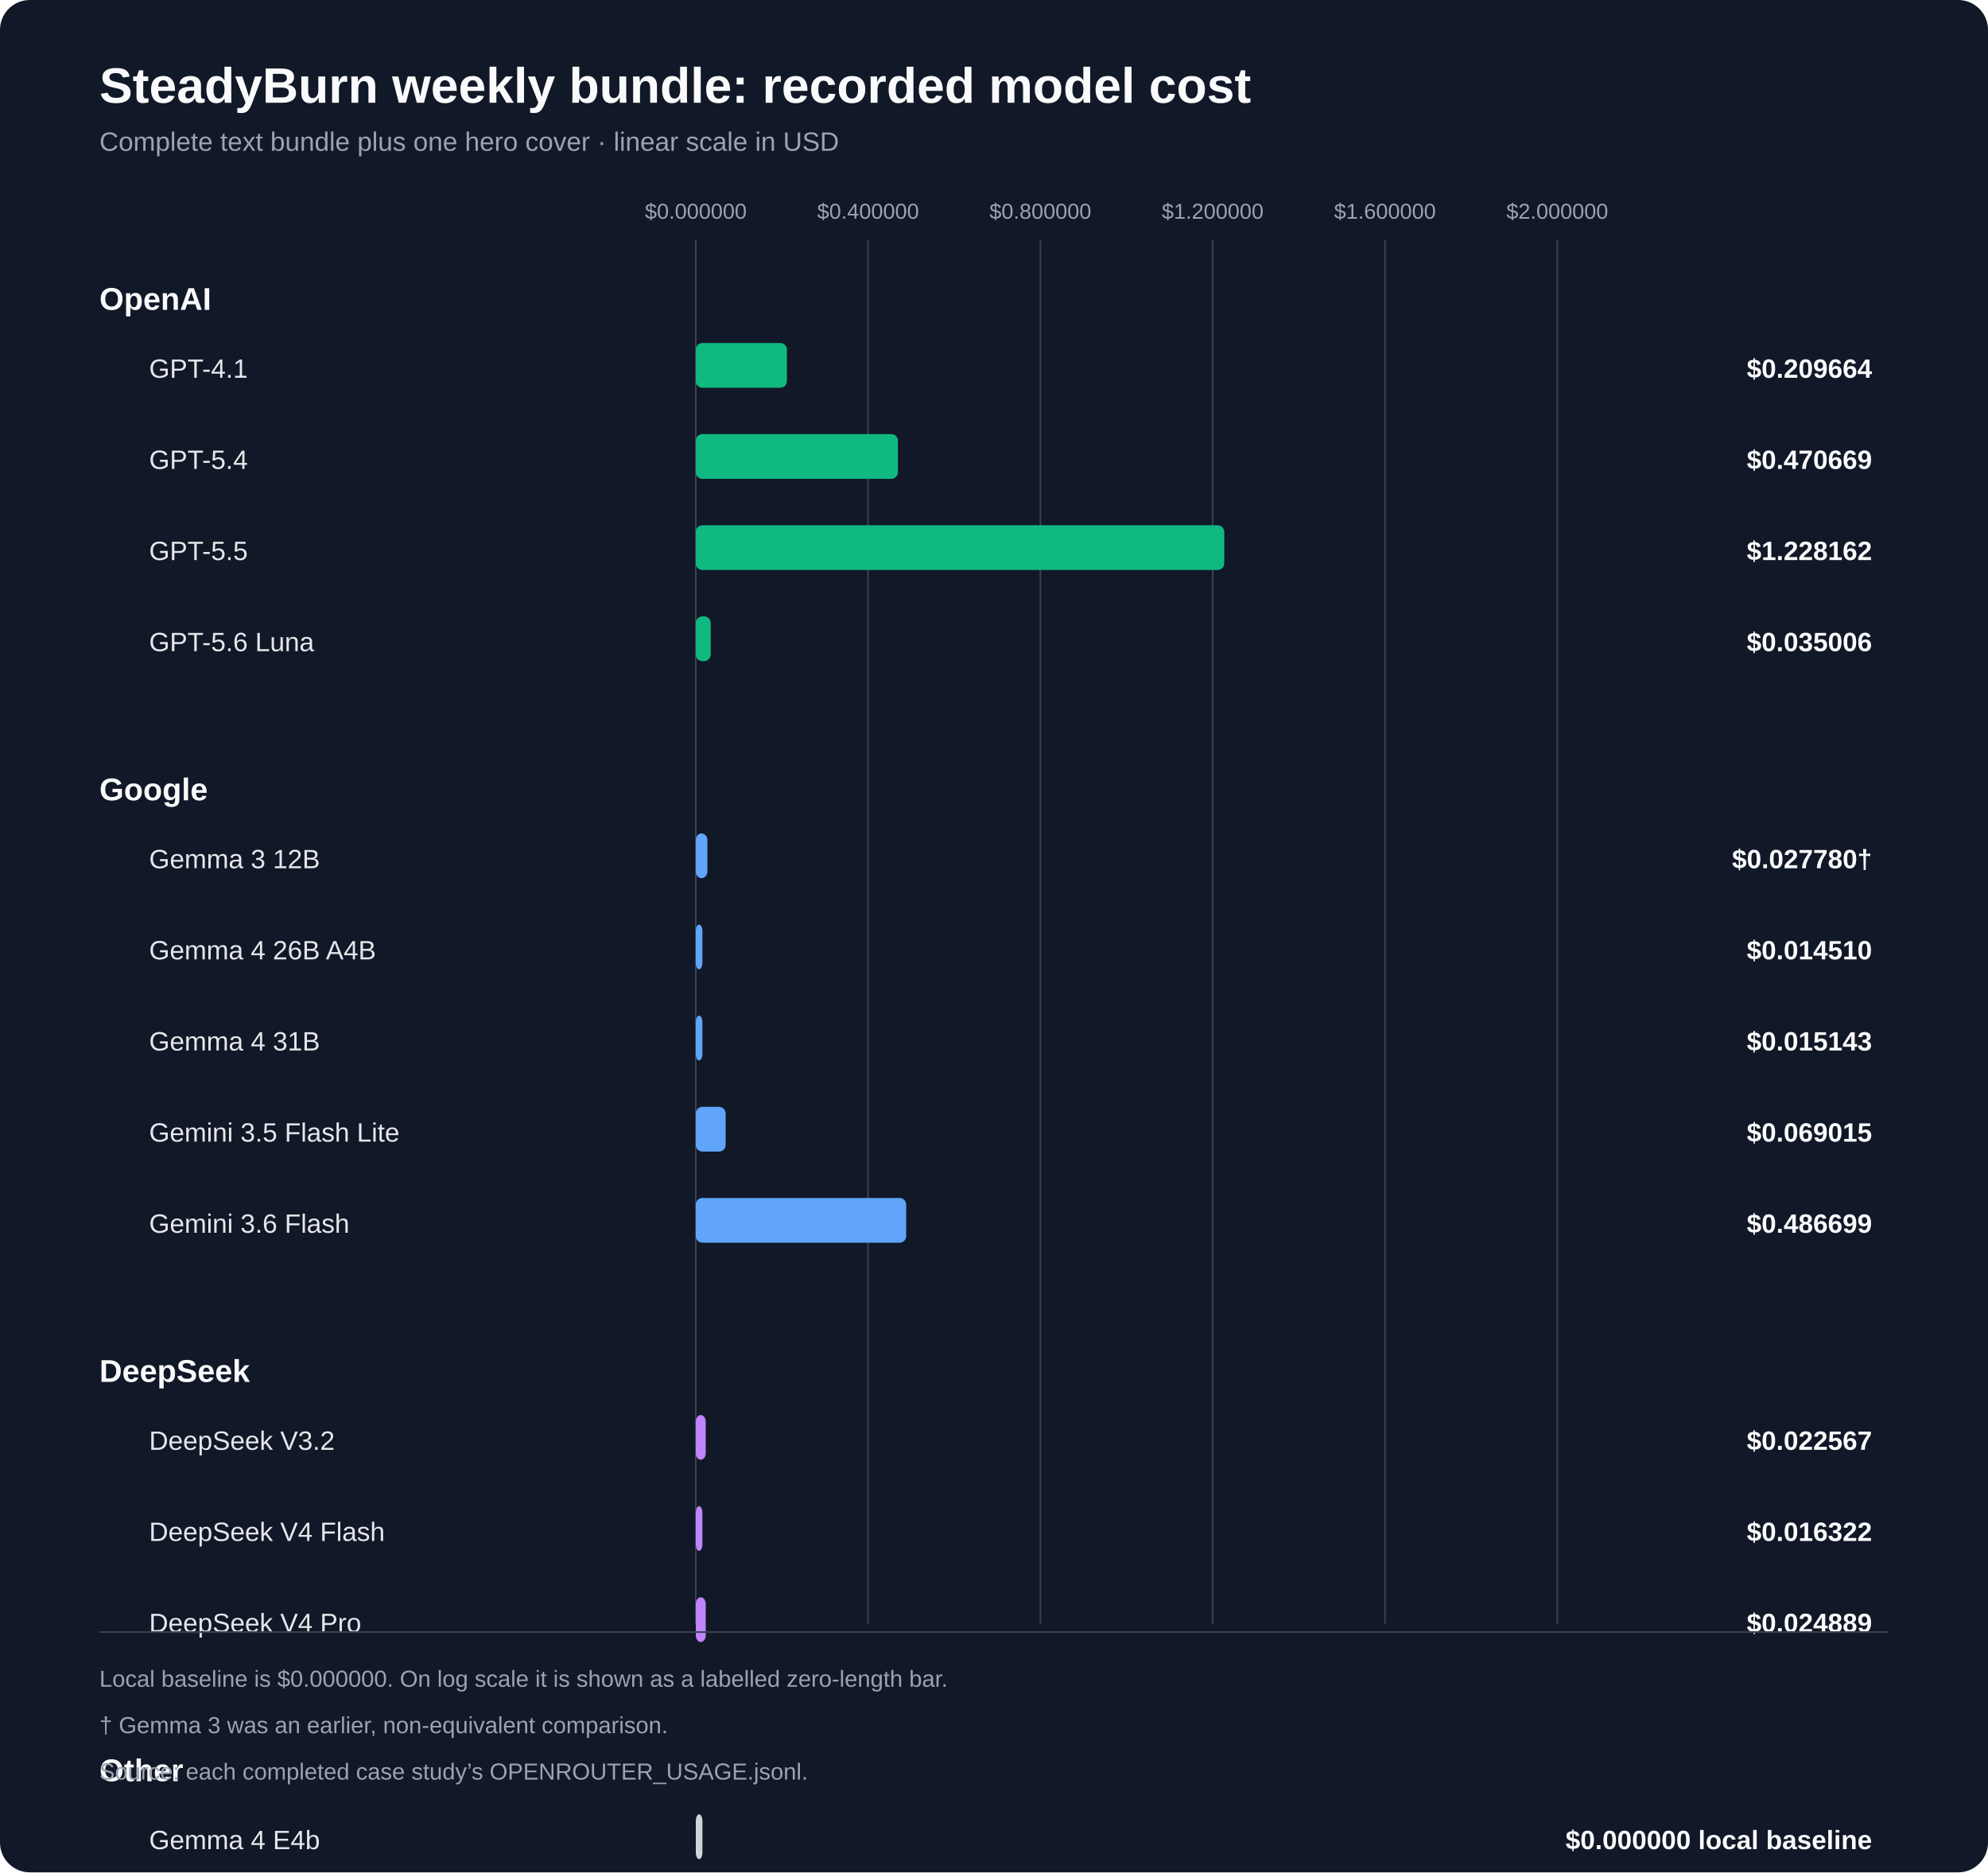
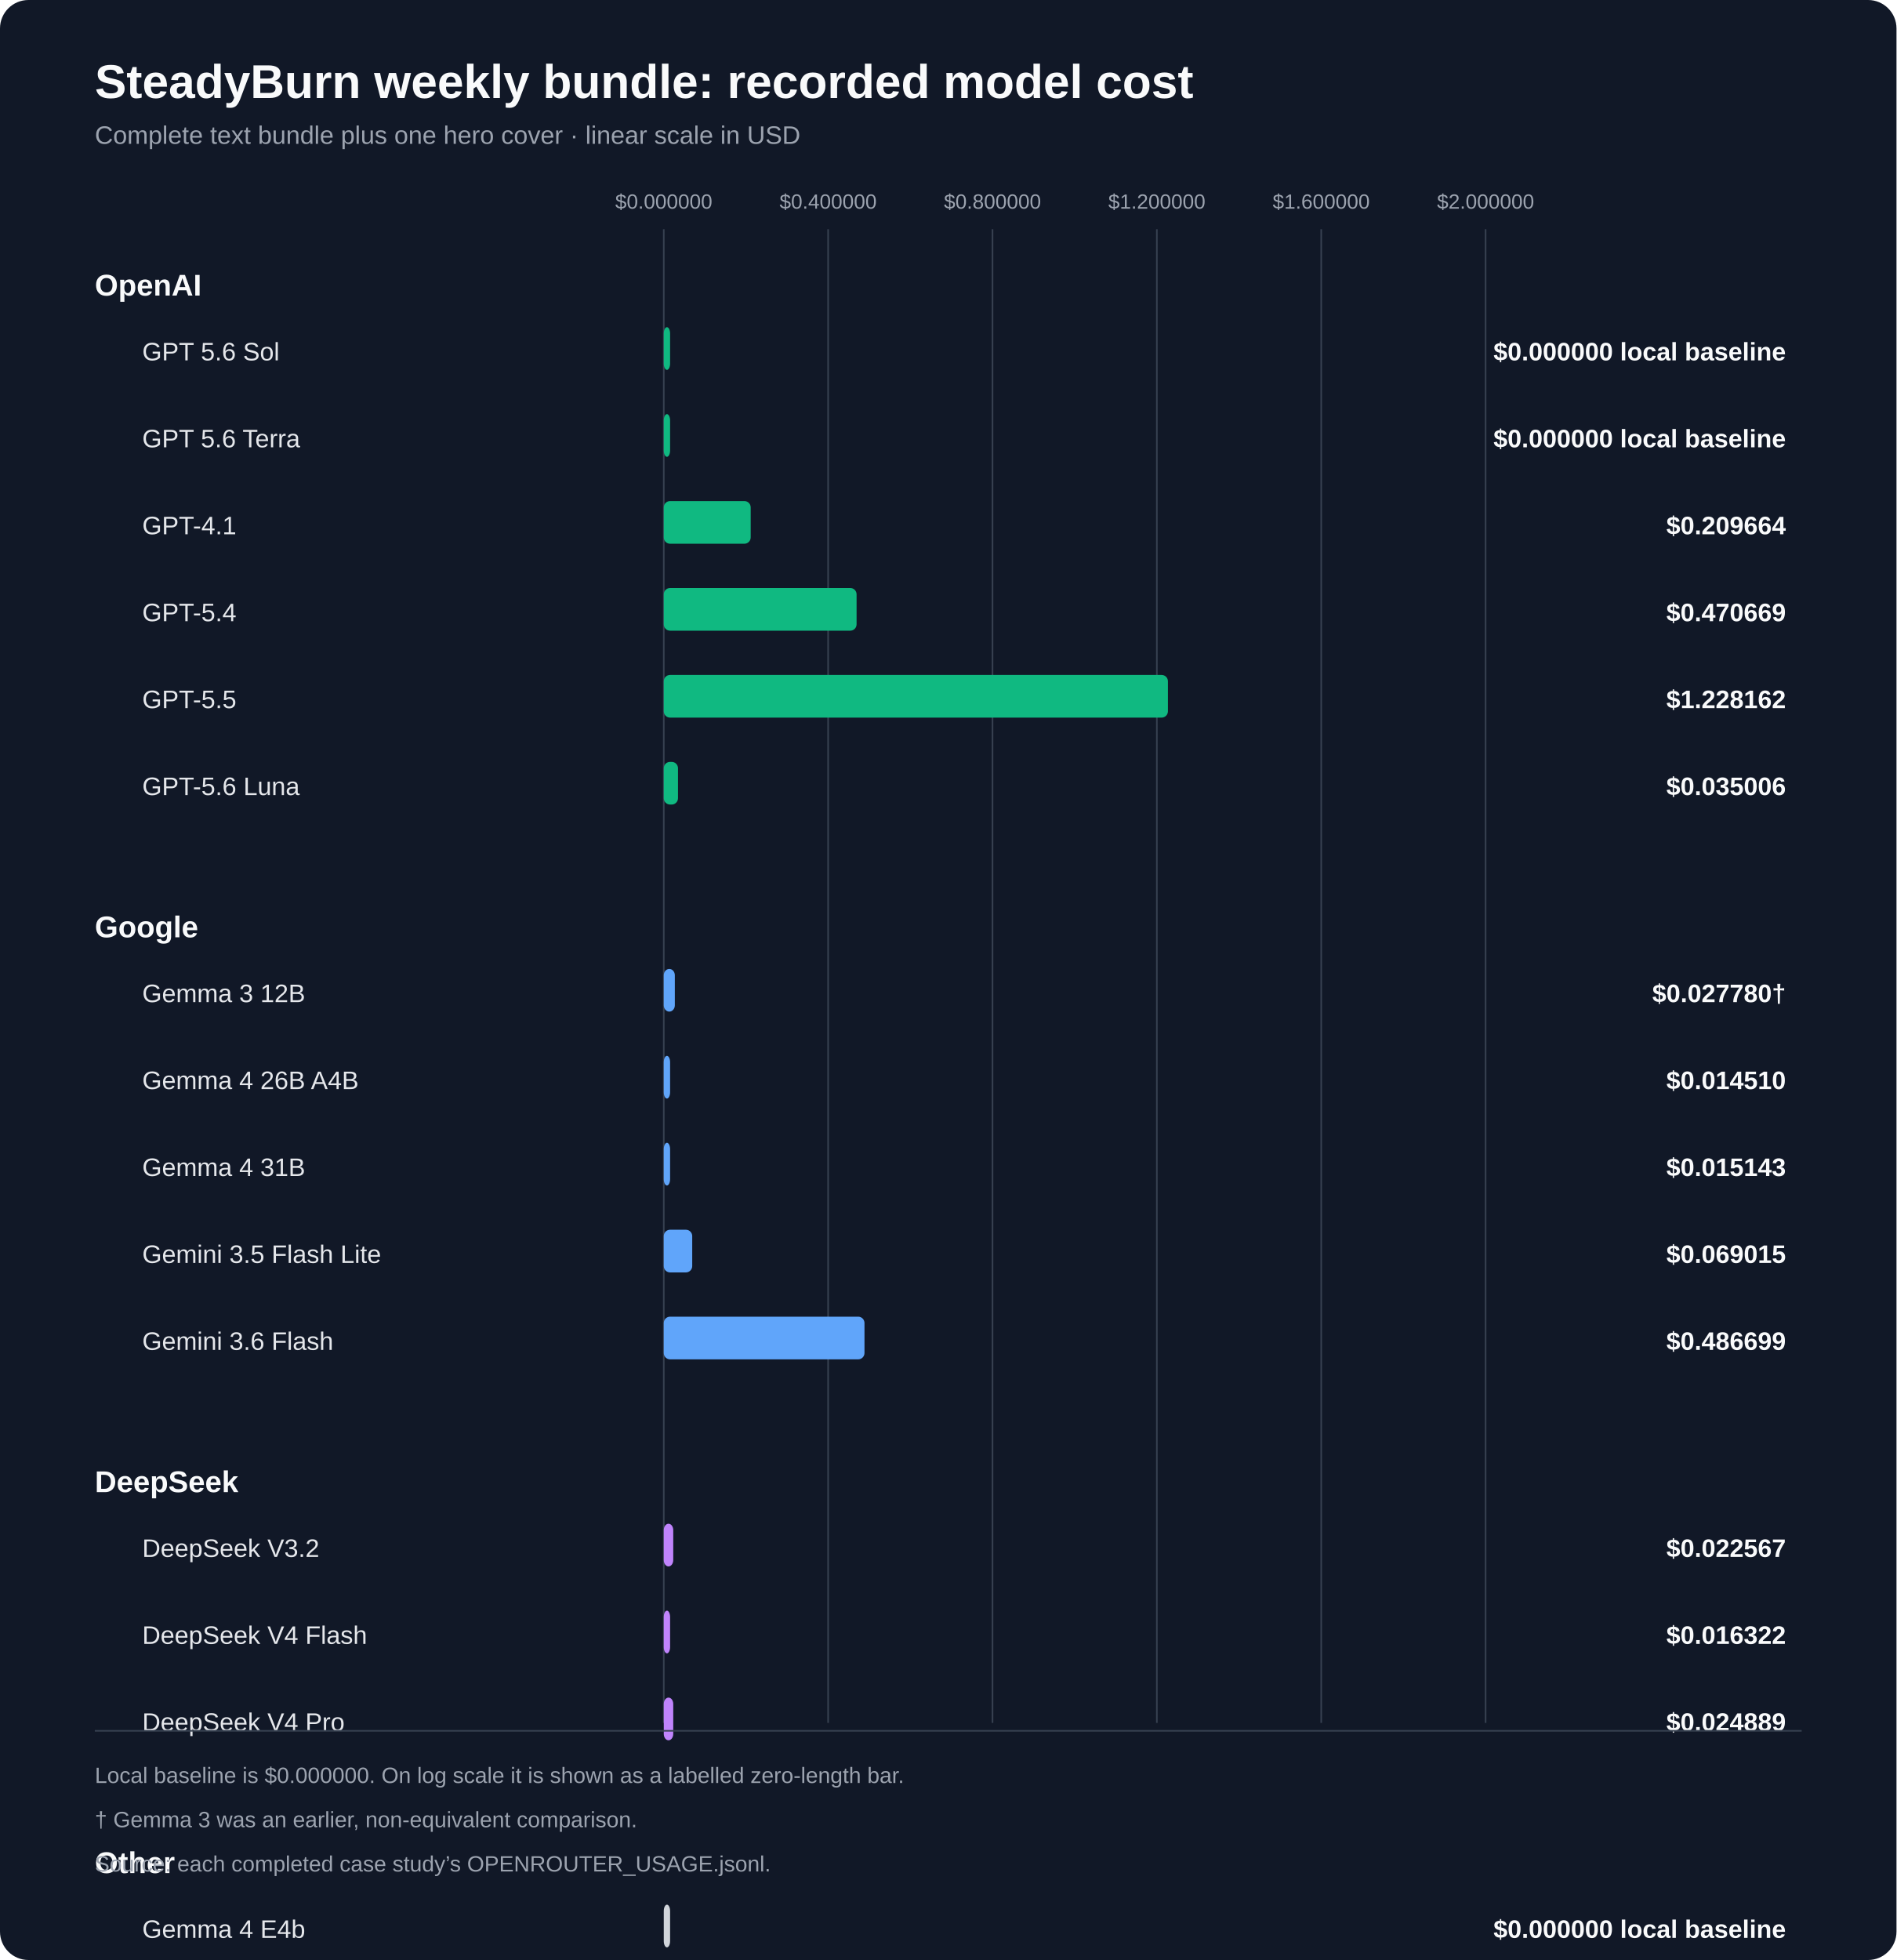
- <svg xmlns="http://www.w3.org/2000/svg" width="1200" height="1130" viewBox="0 0 1200 1130" role="img" aria-labelledby="title description">
+ <svg xmlns="http://www.w3.org/2000/svg" width="1200" height="1240" viewBox="0 0 1200 1240" role="img" aria-labelledby="title description">
  <style>.bg{fill:#111827}.title{fill:#f9fafb;font:700 30px Arial,sans-serif}.subtitle,.axis,.note{fill:#9ca3af;font:16px Arial,sans-serif}.group{fill:#f9fafb;font:700 19px Arial,sans-serif}.label{fill:#e5e7eb;font:16px Arial,sans-serif}.value{fill:#f9fafb;font:700 16px Arial,sans-serif;text-anchor:end}.axis{font-size:13px;text-anchor:middle}.note{font-size:14px}.grid{stroke:#374151;stroke-width:1}</style>
-   <rect class="bg" width="1200" height="1130" rx="18" />
+   <rect class="bg" width="1200" height="1240" rx="18" />
  <text class="title" x="60" y="62">SteadyBurn weekly bundle: recorded model cost</text>
  <text class="subtitle" x="60" y="91">Complete text bundle plus one hero cover · linear scale in USD</text>
-   <line class="grid" x1="420" y1="145" x2="420" y2="980" />
+   <line class="grid" x1="420" y1="145" x2="420" y2="1090" />
  <text class="axis" x="420" y="132">$0.000000</text>
-   <line class="grid" x1="524" y1="145" x2="524" y2="980" />
+   <line class="grid" x1="524" y1="145" x2="524" y2="1090" />
  <text class="axis" x="524" y="132">$0.400000</text>
-   <line class="grid" x1="628" y1="145" x2="628" y2="980" />
+   <line class="grid" x1="628" y1="145" x2="628" y2="1090" />
  <text class="axis" x="628" y="132">$0.800000</text>
-   <line class="grid" x1="732" y1="145" x2="732" y2="980" />
+   <line class="grid" x1="732" y1="145" x2="732" y2="1090" />
  <text class="axis" x="732" y="132">$1.200000</text>
-   <line class="grid" x1="836" y1="145" x2="836" y2="980" />
+   <line class="grid" x1="836" y1="145" x2="836" y2="1090" />
  <text class="axis" x="836" y="132">$1.600000</text>
-   <line class="grid" x1="940" y1="145" x2="940" y2="980" />
+   <line class="grid" x1="940" y1="145" x2="940" y2="1090" />
  <text class="axis" x="940" y="132">$2.000000</text>
  <text class="group" x="60" y="187">OpenAI</text>
-   <text class="label" x="90" y="228">GPT-4.1</text>
-   <rect fill="#10b981" x="420" y="207" width="55" height="27" rx="4" />
-   <text class="value" x="1130" y="228">$0.209664</text>
-   <text class="label" x="90" y="283">GPT-5.4</text>
-   <rect fill="#10b981" x="420" y="262" width="122" height="27" rx="4" />
-   <text class="value" x="1130" y="283">$0.470669</text>
-   <text class="label" x="90" y="338">GPT-5.5</text>
-   <rect fill="#10b981" x="420" y="317" width="319" height="27" rx="4" />
-   <text class="value" x="1130" y="338">$1.228162</text>
-   <text class="label" x="90" y="393">GPT-5.6 Luna</text>
-   <rect fill="#10b981" x="420" y="372" width="9" height="27" rx="4" />
-   <text class="value" x="1130" y="393">$0.035006</text>
-   <text class="group" x="60" y="483">Google</text>
-   <text class="label" x="90" y="524">Gemma 3 12B</text>
-   <rect fill="#60a5fa" x="420" y="503" width="7" height="27" rx="4" />
-   <text class="value" x="1130" y="524">$0.027780†</text>
-   <text class="label" x="90" y="579">Gemma 4 26B A4B</text>
-   <rect fill="#60a5fa" x="420" y="558" width="4" height="27" rx="4" />
-   <text class="value" x="1130" y="579">$0.014510</text>
-   <text class="label" x="90" y="634">Gemma 4 31B</text>
-   <rect fill="#60a5fa" x="420" y="613" width="4" height="27" rx="4" />
-   <text class="value" x="1130" y="634">$0.015143</text>
-   <text class="label" x="90" y="689">Gemini 3.5 Flash Lite</text>
-   <rect fill="#60a5fa" x="420" y="668" width="18" height="27" rx="4" />
-   <text class="value" x="1130" y="689">$0.069015</text>
-   <text class="label" x="90" y="744">Gemini 3.6 Flash</text>
-   <rect fill="#60a5fa" x="420" y="723" width="127" height="27" rx="4" />
-   <text class="value" x="1130" y="744">$0.486699</text>
-   <text class="group" x="60" y="834">DeepSeek</text>
-   <text class="label" x="90" y="875">DeepSeek V3.2</text>
-   <rect fill="#c084fc" x="420" y="854" width="6" height="27" rx="4" />
-   <text class="value" x="1130" y="875">$0.022567</text>
-   <text class="label" x="90" y="930">DeepSeek V4 Flash</text>
-   <rect fill="#c084fc" x="420" y="909" width="4" height="27" rx="4" />
-   <text class="value" x="1130" y="930">$0.016322</text>
-   <text class="label" x="90" y="985">DeepSeek V4 Pro</text>
+   <text class="label" x="90" y="228">GPT 5.6 Sol</text>
+   <rect fill="#10b981" x="420" y="207" width="4" height="27" rx="4" />
+   <text class="value" x="1130" y="228">$0.000000 local baseline</text>
+   <text class="label" x="90" y="283">GPT 5.6 Terra</text>
+   <rect fill="#10b981" x="420" y="262" width="4" height="27" rx="4" />
+   <text class="value" x="1130" y="283">$0.000000 local baseline</text>
+   <text class="label" x="90" y="338">GPT-4.1</text>
+   <rect fill="#10b981" x="420" y="317" width="55" height="27" rx="4" />
+   <text class="value" x="1130" y="338">$0.209664</text>
+   <text class="label" x="90" y="393">GPT-5.4</text>
+   <rect fill="#10b981" x="420" y="372" width="122" height="27" rx="4" />
+   <text class="value" x="1130" y="393">$0.470669</text>
+   <text class="label" x="90" y="448">GPT-5.5</text>
+   <rect fill="#10b981" x="420" y="427" width="319" height="27" rx="4" />
+   <text class="value" x="1130" y="448">$1.228162</text>
+   <text class="label" x="90" y="503">GPT-5.6 Luna</text>
+   <rect fill="#10b981" x="420" y="482" width="9" height="27" rx="4" />
+   <text class="value" x="1130" y="503">$0.035006</text>
+   <text class="group" x="60" y="593">Google</text>
+   <text class="label" x="90" y="634">Gemma 3 12B</text>
+   <rect fill="#60a5fa" x="420" y="613" width="7" height="27" rx="4" />
+   <text class="value" x="1130" y="634">$0.027780†</text>
+   <text class="label" x="90" y="689">Gemma 4 26B A4B</text>
+   <rect fill="#60a5fa" x="420" y="668" width="4" height="27" rx="4" />
+   <text class="value" x="1130" y="689">$0.014510</text>
+   <text class="label" x="90" y="744">Gemma 4 31B</text>
+   <rect fill="#60a5fa" x="420" y="723" width="4" height="27" rx="4" />
+   <text class="value" x="1130" y="744">$0.015143</text>
+   <text class="label" x="90" y="799">Gemini 3.5 Flash Lite</text>
+   <rect fill="#60a5fa" x="420" y="778" width="18" height="27" rx="4" />
+   <text class="value" x="1130" y="799">$0.069015</text>
+   <text class="label" x="90" y="854">Gemini 3.6 Flash</text>
+   <rect fill="#60a5fa" x="420" y="833" width="127" height="27" rx="4" />
+   <text class="value" x="1130" y="854">$0.486699</text>
+   <text class="group" x="60" y="944">DeepSeek</text>
+   <text class="label" x="90" y="985">DeepSeek V3.2</text>
  <rect fill="#c084fc" x="420" y="964" width="6" height="27" rx="4" />
-   <text class="value" x="1130" y="985">$0.024889</text>
-   <text class="group" x="60" y="1075">Other</text>
-   <text class="label" x="90" y="1116">Gemma 4 E4b</text>
-   <rect fill="#d1d5db" x="420" y="1095" width="4" height="27" rx="4" />
-   <text class="value" x="1130" y="1116">$0.000000 local baseline</text>
-   <line class="grid" x1="60" y1="985" x2="1140" y2="985" />
-   <text class="note" x="60" y="1018">Local baseline is $0.000000. On log scale it is shown as a labelled zero-length bar.</text>
-   <text class="note" x="60" y="1046">† Gemma 3 was an earlier, non-equivalent comparison.</text>
-   <text class="note" x="60" y="1074">Source: each completed case study’s OPENROUTER_USAGE.jsonl.</text>
+   <text class="value" x="1130" y="985">$0.022567</text>
+   <text class="label" x="90" y="1040">DeepSeek V4 Flash</text>
+   <rect fill="#c084fc" x="420" y="1019" width="4" height="27" rx="4" />
+   <text class="value" x="1130" y="1040">$0.016322</text>
+   <text class="label" x="90" y="1095">DeepSeek V4 Pro</text>
+   <rect fill="#c084fc" x="420" y="1074" width="6" height="27" rx="4" />
+   <text class="value" x="1130" y="1095">$0.024889</text>
+   <text class="group" x="60" y="1185">Other</text>
+   <text class="label" x="90" y="1226">Gemma 4 E4b</text>
+   <rect fill="#d1d5db" x="420" y="1205" width="4" height="27" rx="4" />
+   <text class="value" x="1130" y="1226">$0.000000 local baseline</text>
+   <line class="grid" x1="60" y1="1095" x2="1140" y2="1095" />
+   <text class="note" x="60" y="1128">Local baseline is $0.000000. On log scale it is shown as a labelled zero-length bar.</text>
+   <text class="note" x="60" y="1156">† Gemma 3 was an earlier, non-equivalent comparison.</text>
+   <text class="note" x="60" y="1184">Source: each completed case study’s OPENROUTER_USAGE.jsonl.</text>
</svg>
